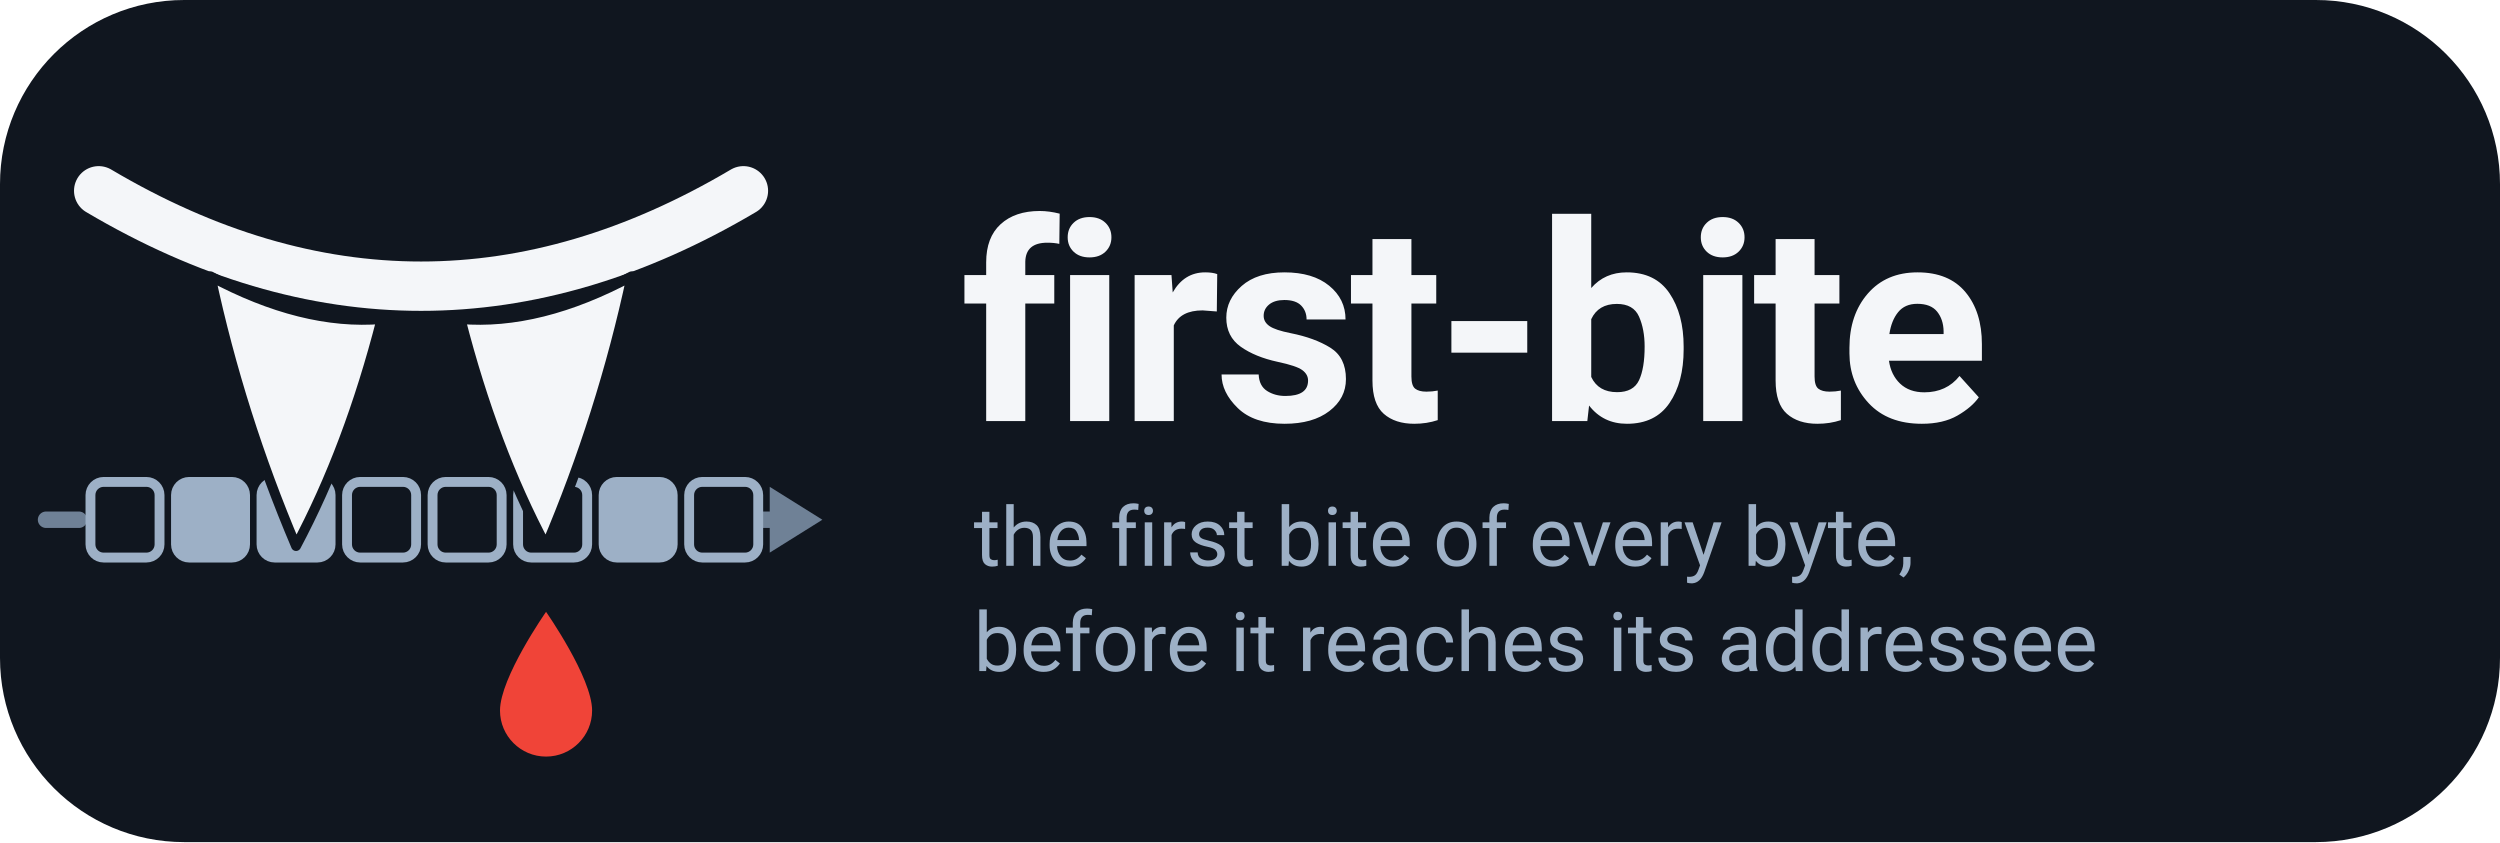
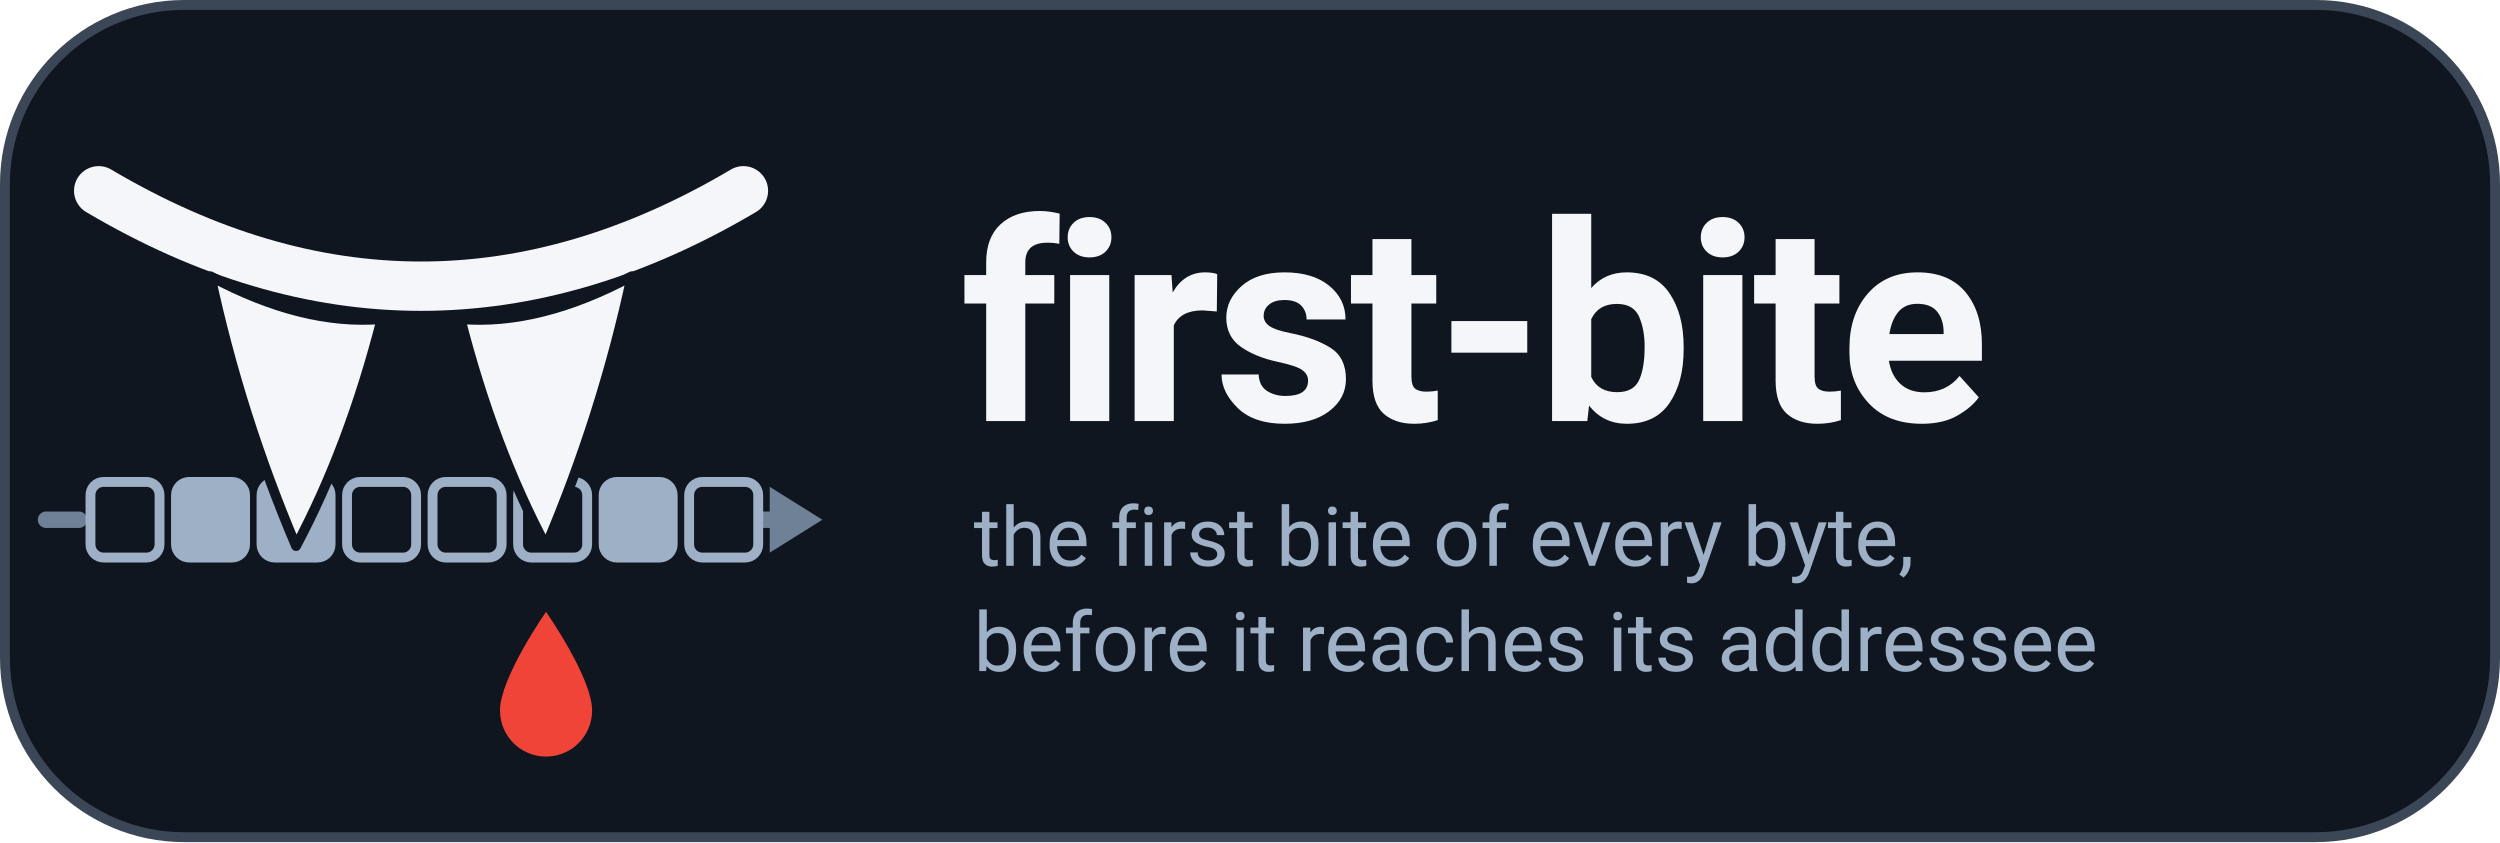
<svg xmlns="http://www.w3.org/2000/svg" viewBox="0 0 760 256" width="760" height="256" role="img" aria-labelledby="t d">
-   <rect width="760" height="256" rx="56" fill="#10161f" />
+   <rect x="1.5" y="1.5" width="757" height="253" rx="54.5" fill="#10161f" stroke="#3b4757" stroke-width="3" />
  <path d="M14 158 H24 M232 158 H236" fill="none" stroke="#6f8196" stroke-width="5" stroke-linecap="round" />
  <path d="M234 148 L250 158 L234 168 Z" fill="#6f8196" />
  <g stroke="#9db0c6" stroke-width="3">
    <rect x="27.5" y="146.5" width="21" height="23" rx="4" fill="none" />
    <rect x="53.5" y="146.5" width="21" height="23" rx="4" fill="#9db0c6" />
    <rect x="79.5" y="146.5" width="21" height="23" rx="4" fill="#9db0c6" />
    <rect x="105.5" y="146.5" width="21" height="23" rx="4" fill="none" />
    <rect x="131.5" y="146.5" width="21" height="23" rx="4" fill="none" />
    <rect x="157.5" y="146.5" width="21" height="23" rx="4" fill="none" />
    <rect x="183.5" y="146.5" width="21" height="23" rx="4" fill="#9db0c6" />
    <rect x="209.5" y="146.5" width="21" height="23" rx="4" fill="none" />
  </g>
  <path d="M30 58 Q128 116 226 58" fill="none" stroke="#f4f6f9" stroke-width="15" stroke-linecap="round" />
  <path d="M64 84 Q92 99 116 97 Q106 136 90 166 Q73 126 64 84 Z" fill="#f4f6f9" stroke="#10161f" stroke-width="3" stroke-linejoin="round" />
  <path d="M192 84 Q164 99 140 97 Q150 136 166 166 Q183 126 192 84 Z" fill="#f4f6f9" stroke="#10161f" stroke-width="3" stroke-linejoin="round" />
  <path d="M166 186 C166 186 152 206 152 216 a14 14 0 0 0 28 0 C180 206 166 186 166 186 Z" fill="#f04438" />
  <g font-family="ui-sans-serif, system-ui, -apple-system, 'Segoe UI', Roboto, 'Helvetica Neue', Arial, sans-serif">
    <text x="292" y="128" font-size="84" font-weight="700" fill="#f4f6f9" letter-spacing="-2">first-bite</text>
    <text x="296" y="172" font-size="25" fill="#9db0c6">the first bite of every byte,</text>
    <text x="296" y="204" font-size="25" fill="#9db0c6">before it reaches its addressee</text>
  </g>
</svg>
